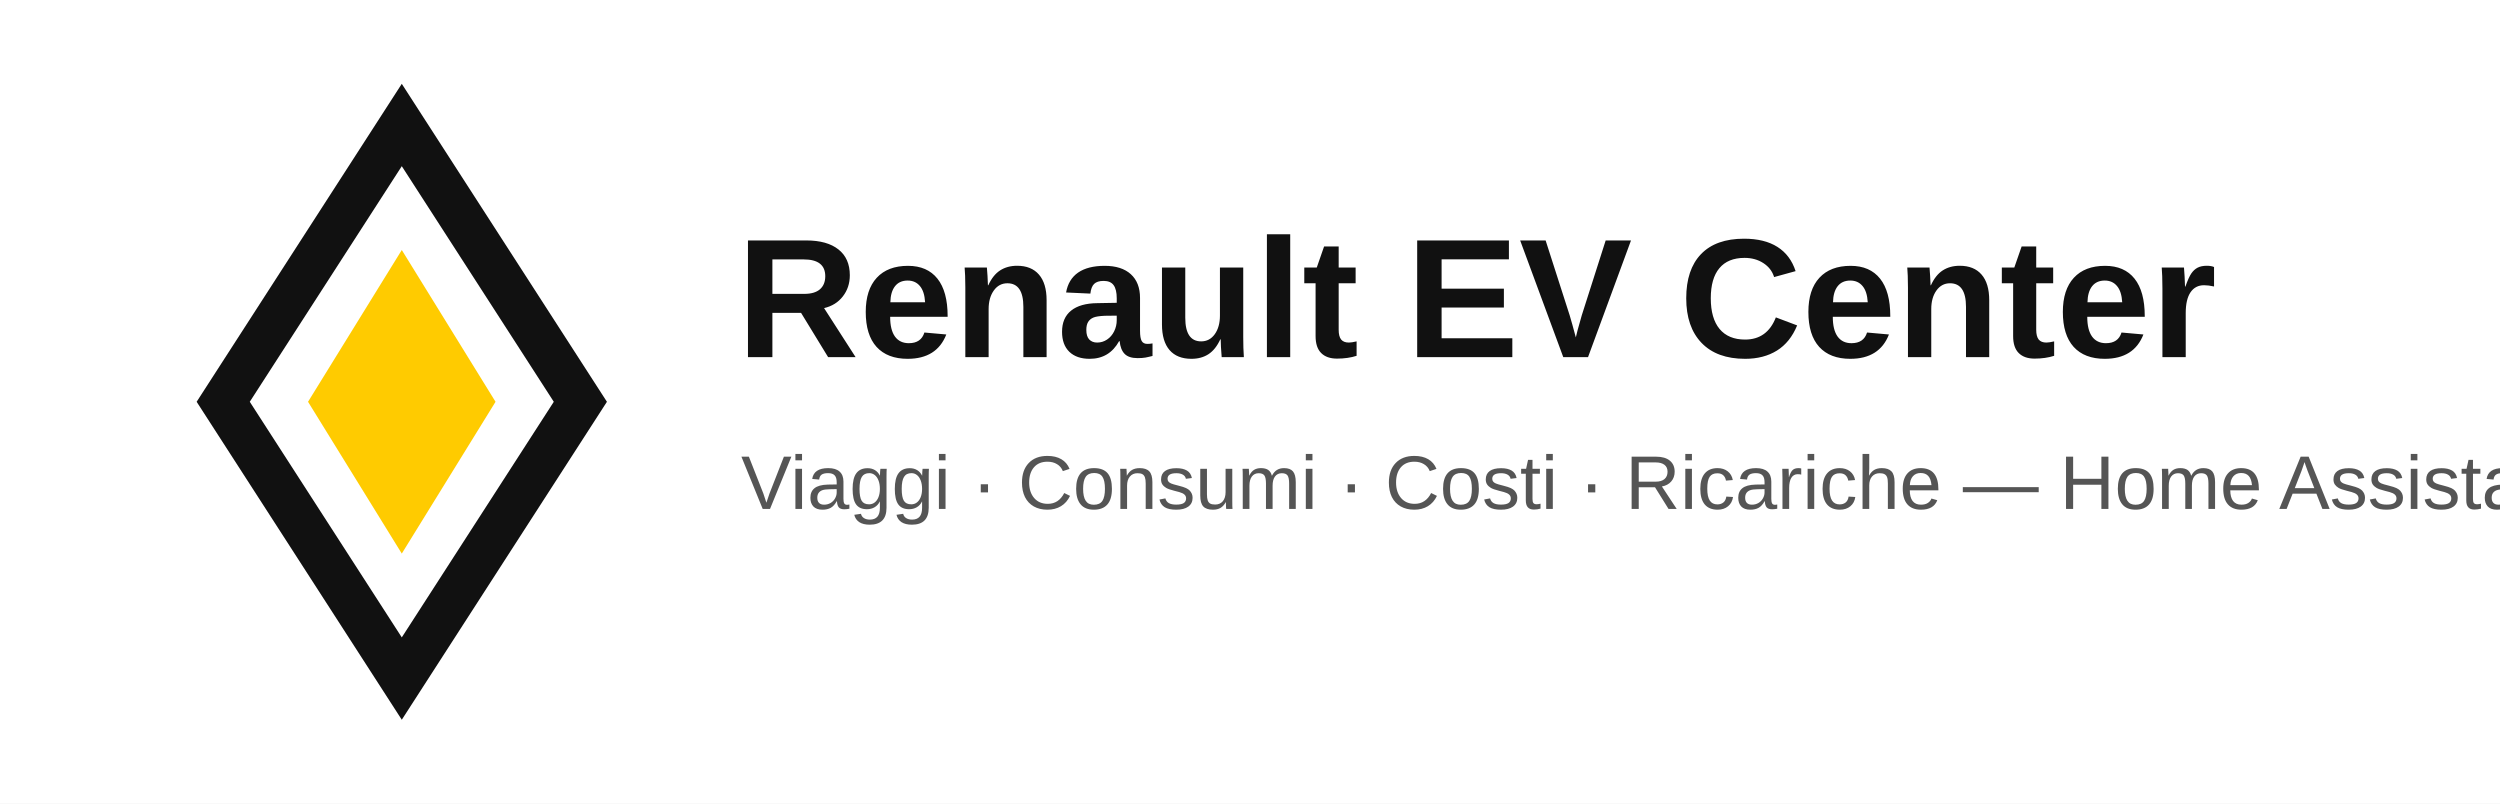
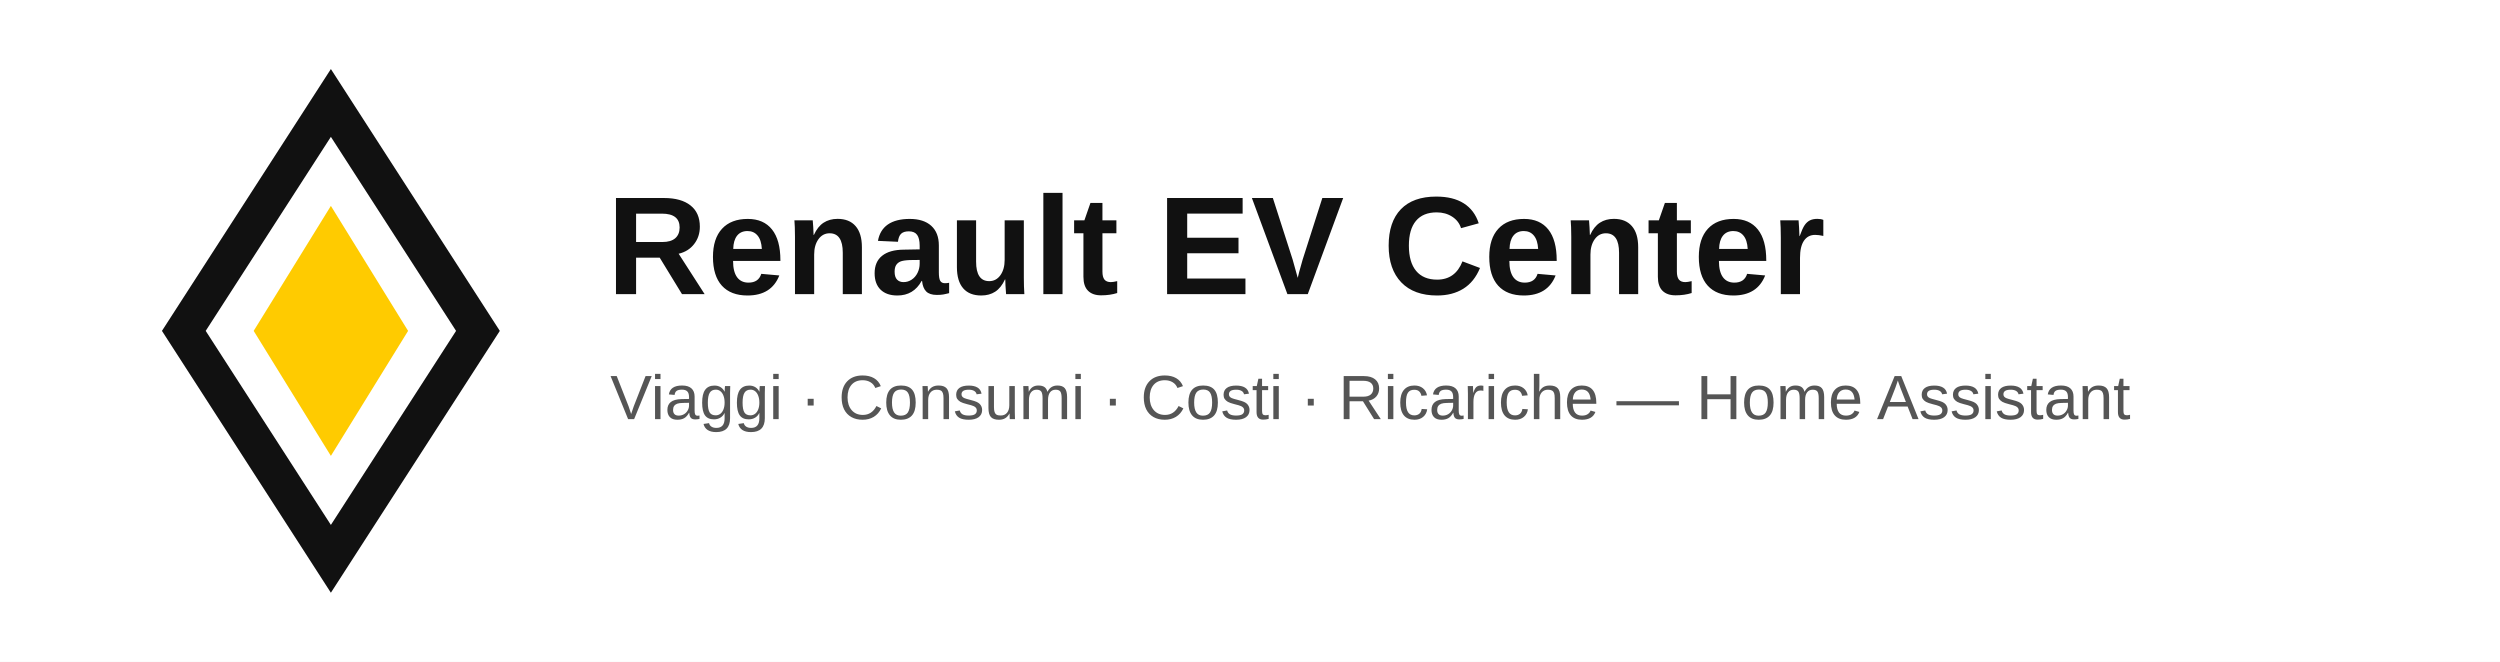
- <svg xmlns="http://www.w3.org/2000/svg" width="560" height="180" viewBox="0 0 560 180">
-   <rect width="560" height="180" fill="#ffffff" />
+ <svg xmlns="http://www.w3.org/2000/svg" width="680" height="180" viewBox="0 0 680 180">
+   <rect width="680" height="180" fill="#ffffff" />
  <g transform="translate(90,90)">
    <path d="M0,-62 L40,0 L0,62 L-40,0 Z" fill="none" stroke="#111111" stroke-width="10" stroke-linejoin="miter" />
    <path d="M0,-34 L21,0 L0,34 L-21,0 Z" fill="#FFCB00" />
  </g>
  <text x="165" y="80" font-family="Arial, Helvetica, sans-serif" font-size="38" font-weight="bold" fill="#111111">Renault EV Center</text>
  <text x="166" y="114" font-family="Arial, Helvetica, sans-serif" font-size="17" fill="#555555">Viaggi · Consumi · Costi · Ricariche — Home Assistant</text>
</svg>
